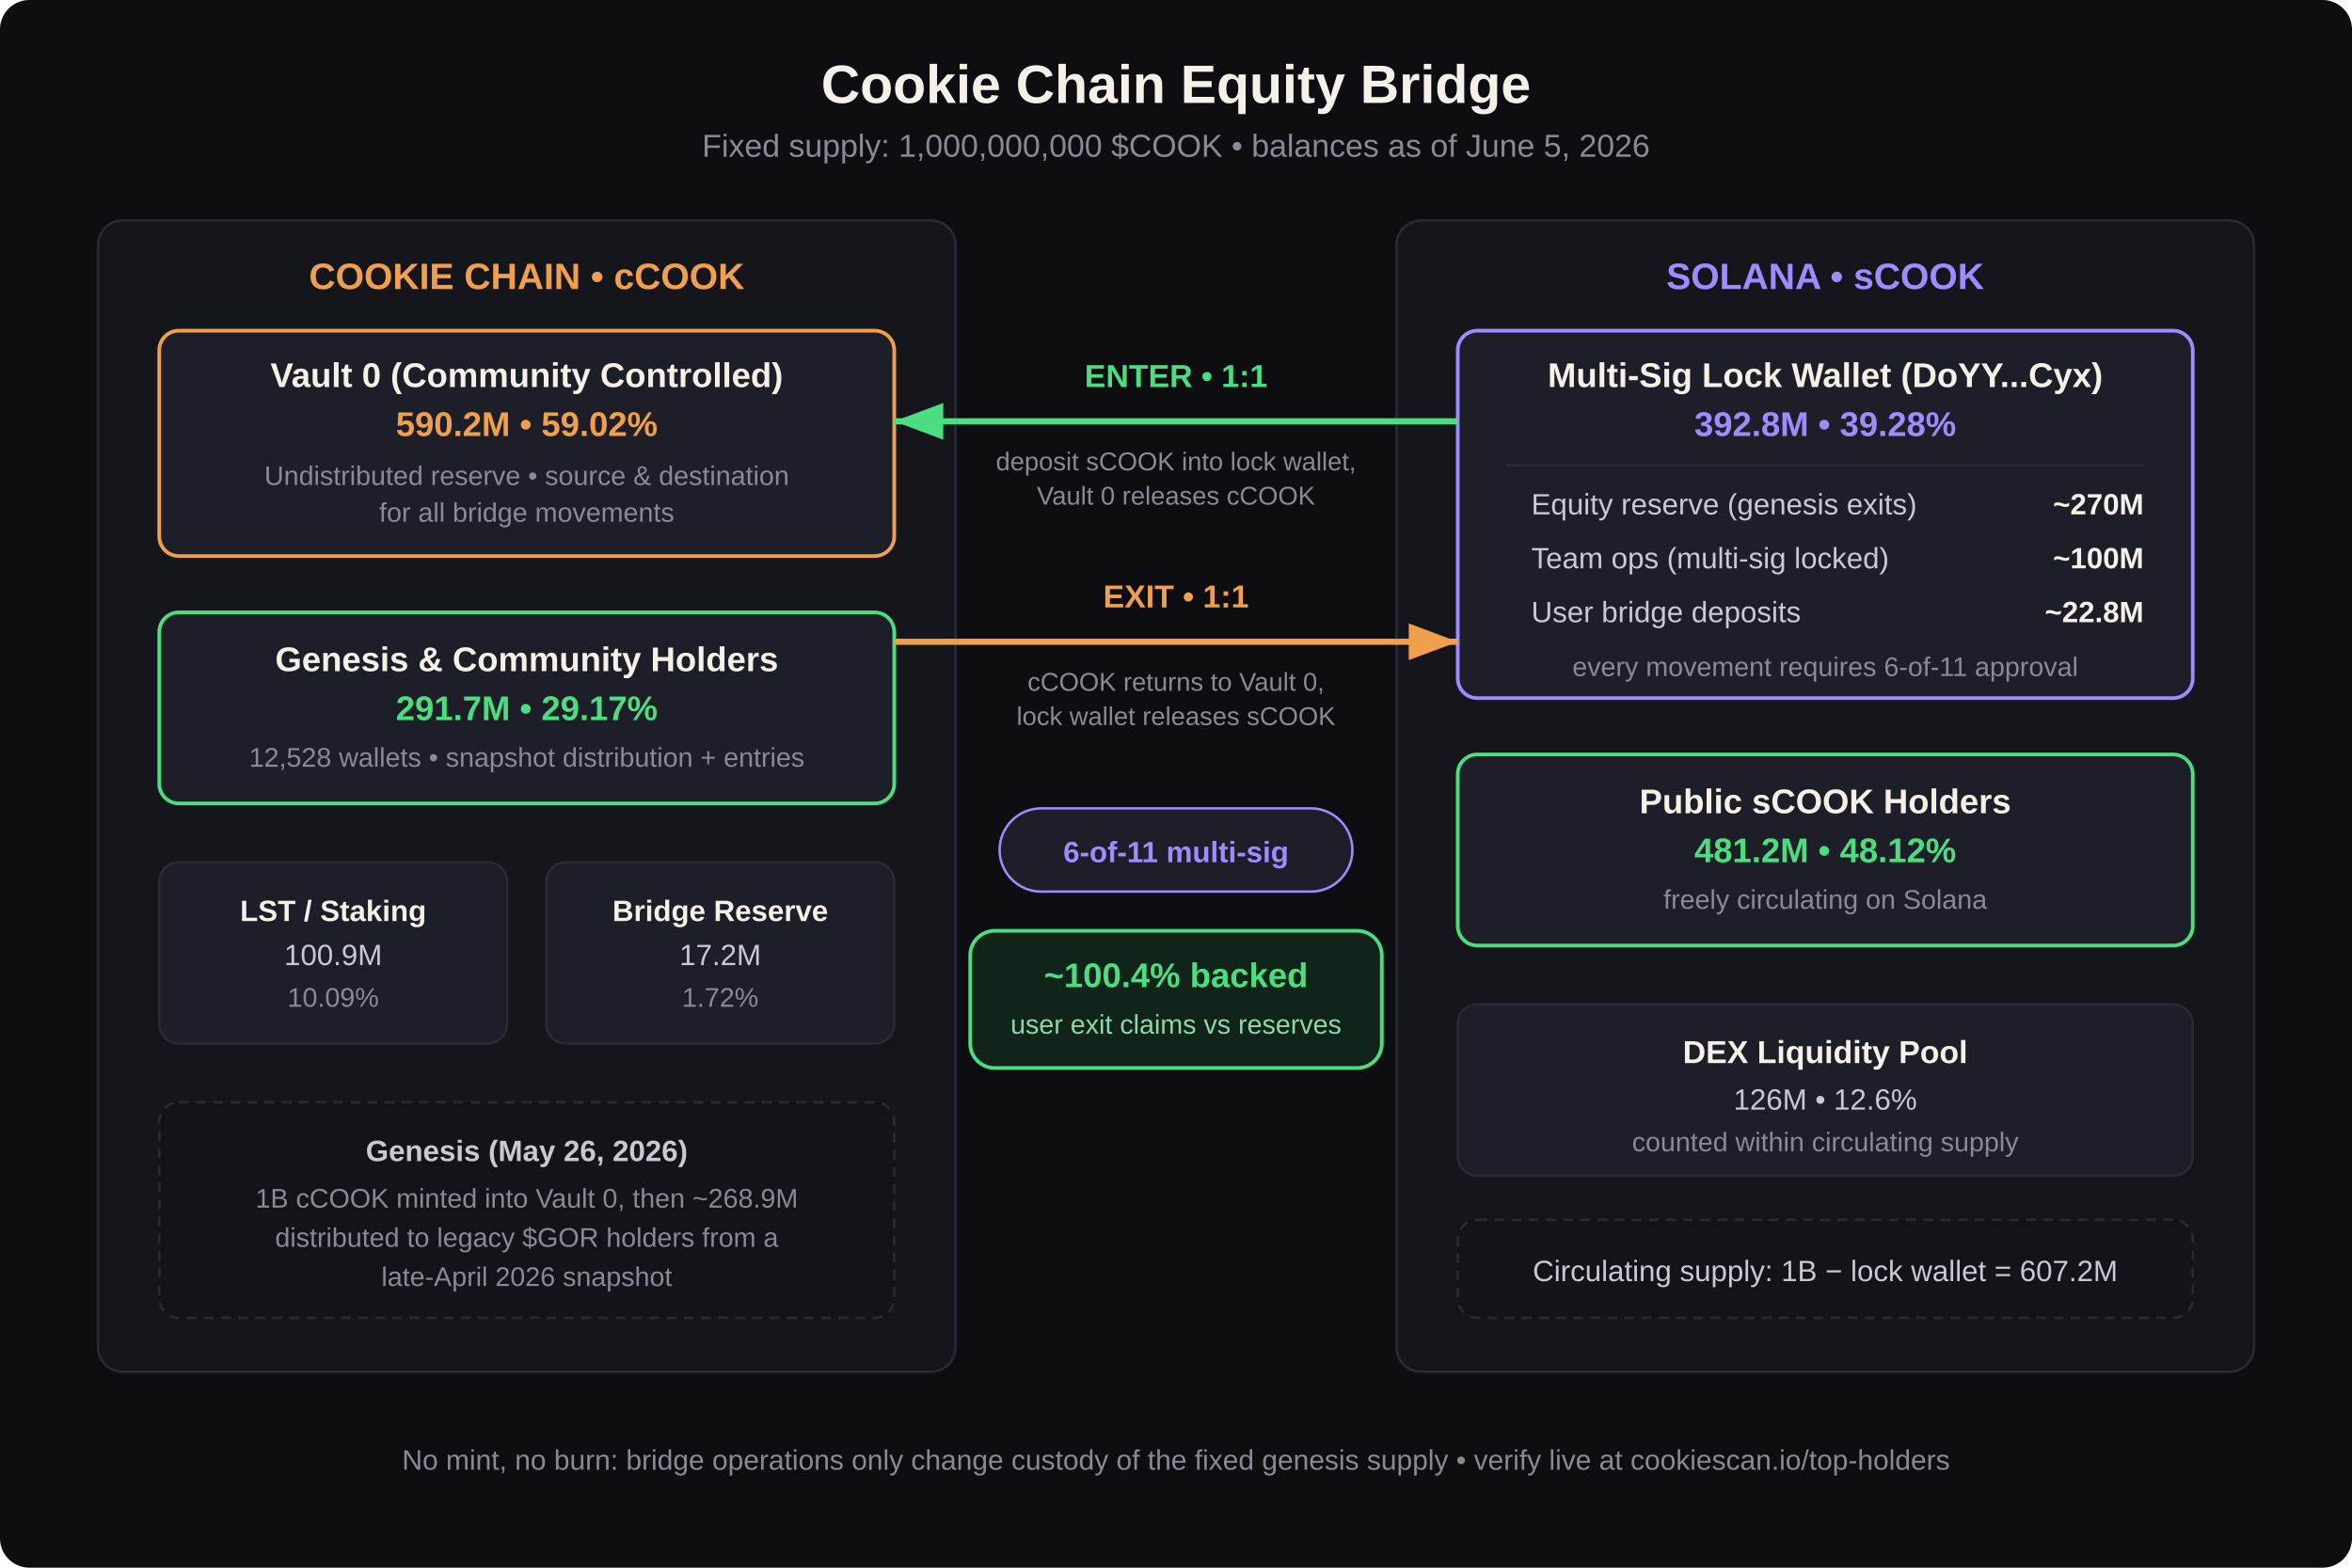
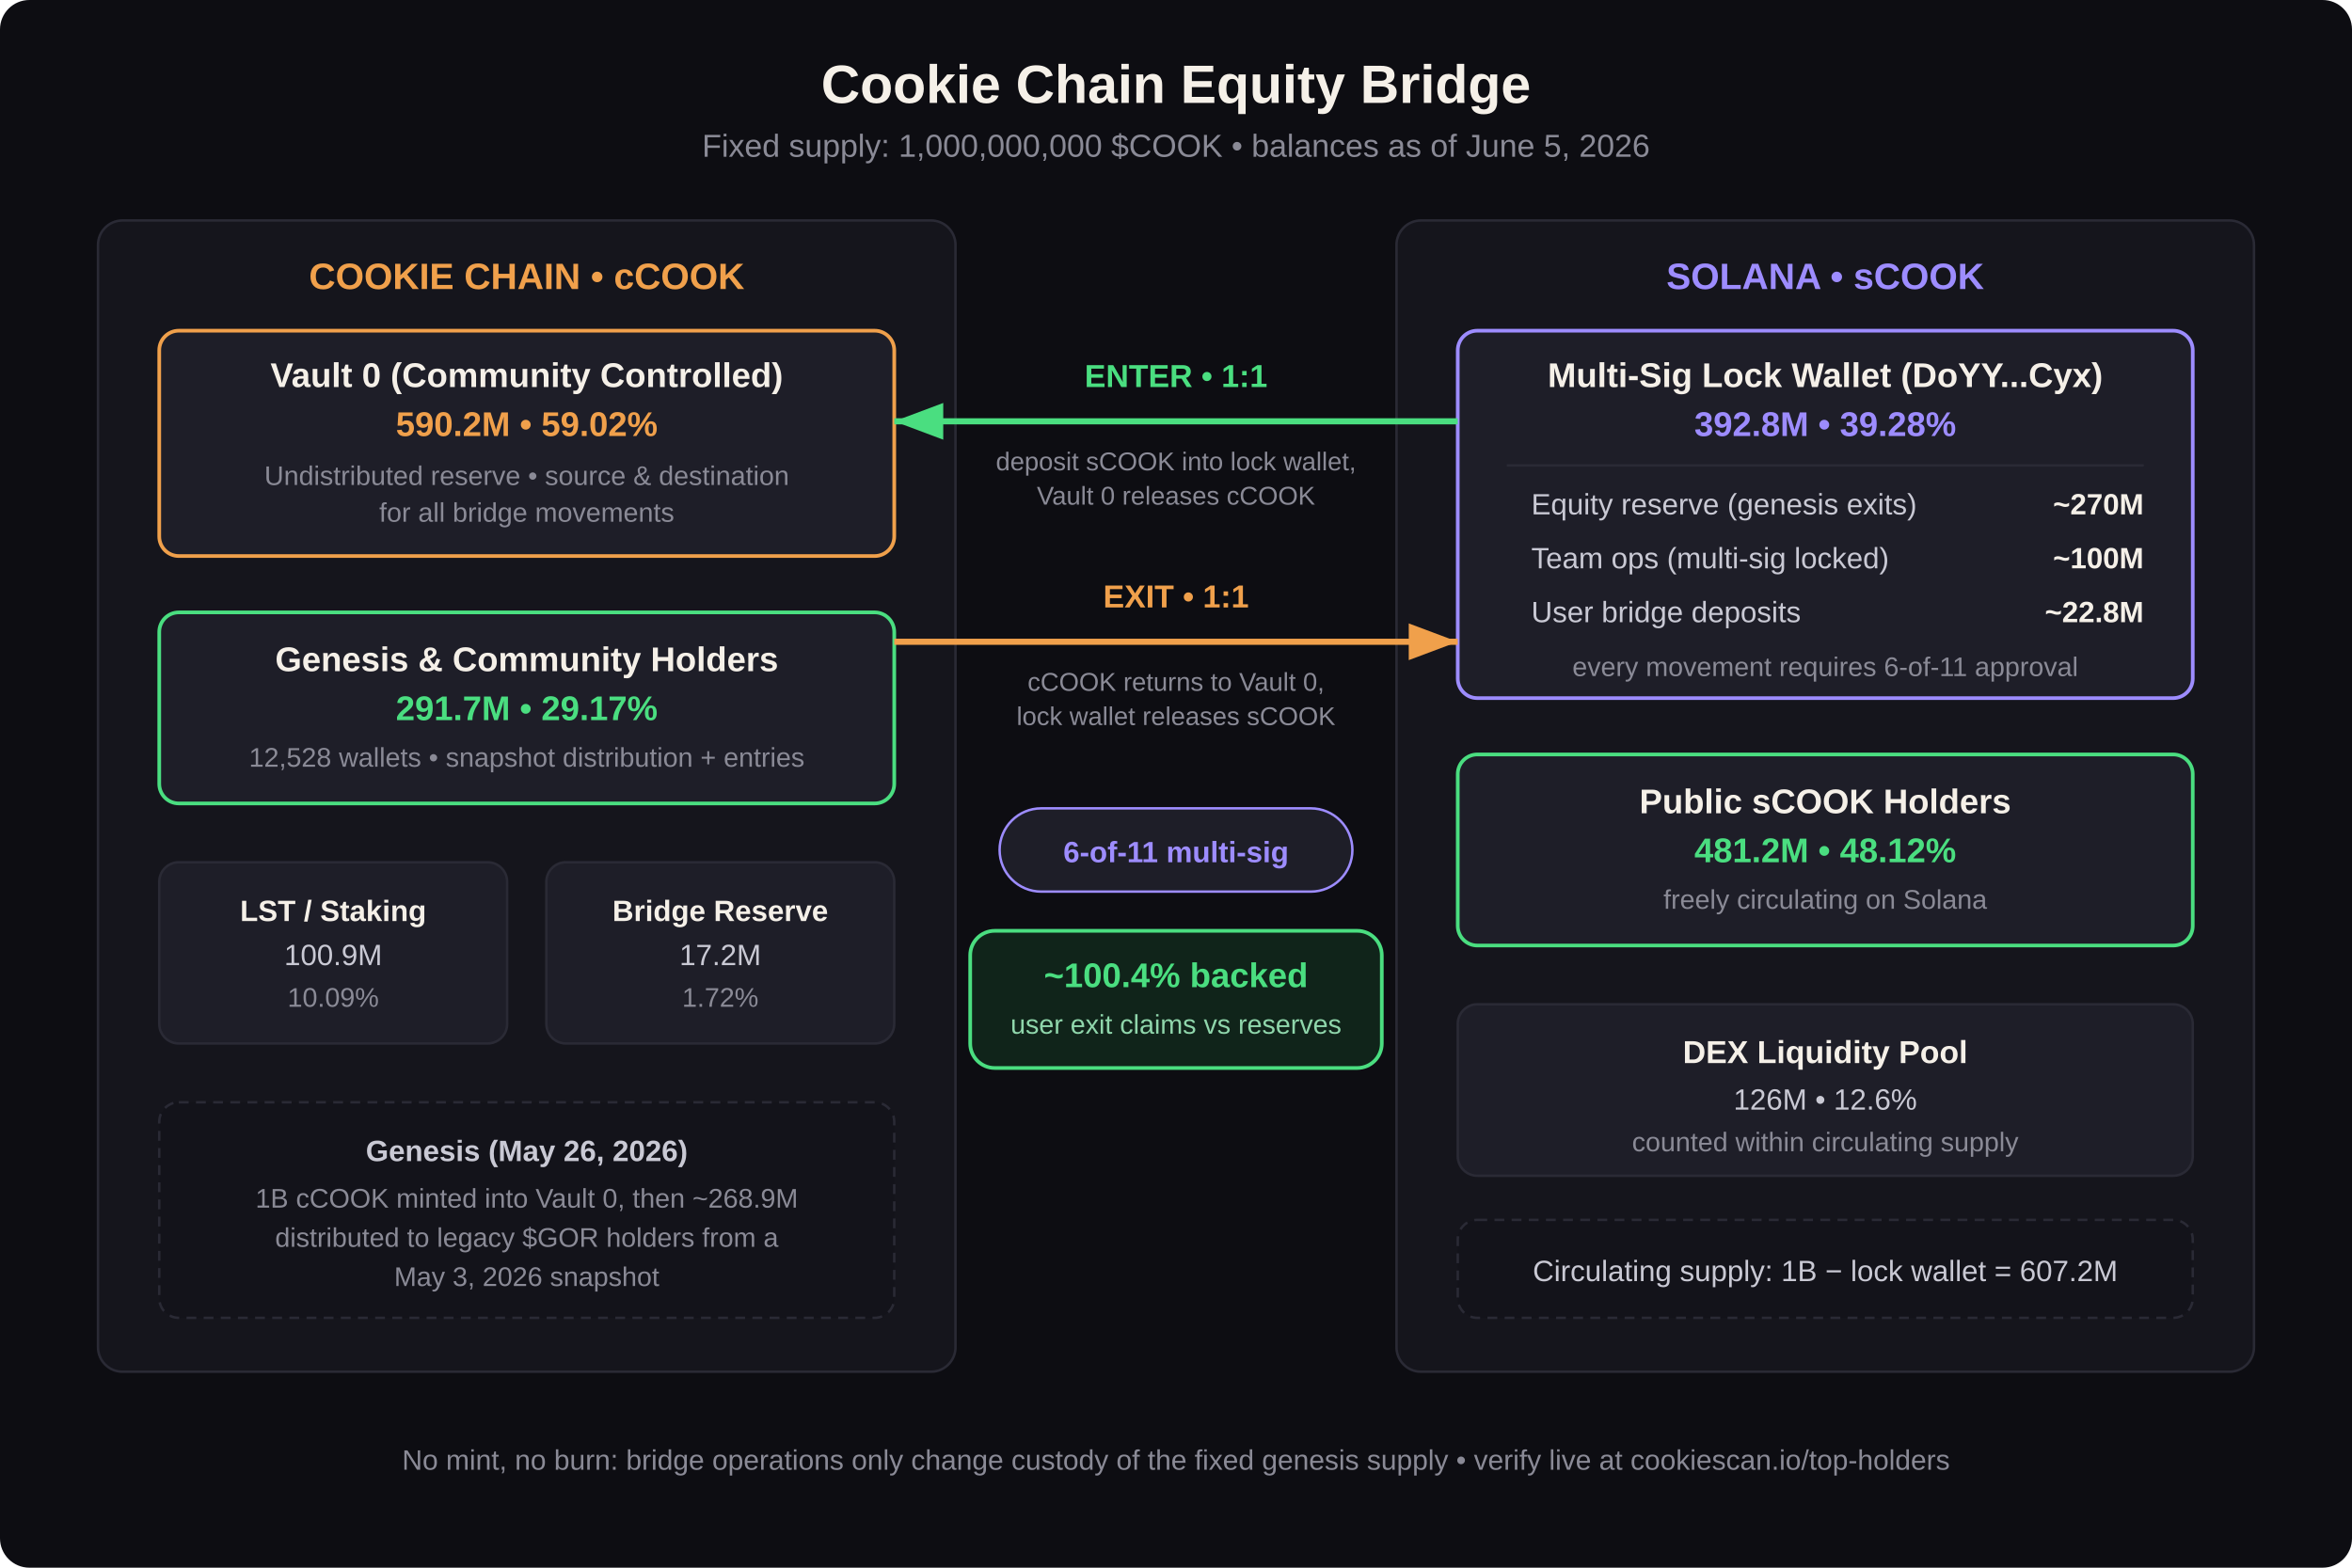
<svg xmlns="http://www.w3.org/2000/svg" viewBox="0 0 960 640" font-family="Segoe UI, Arial, sans-serif">
  <defs>
    <marker id="arrowGreen" markerWidth="10" markerHeight="10" refX="8" refY="3" orient="auto">
      <path d="M0,0 L8,3 L0,6 Z" fill="#4ade80" />
    </marker>
    <marker id="arrowOrange" markerWidth="10" markerHeight="10" refX="8" refY="3" orient="auto">
      <path d="M0,0 L8,3 L0,6 Z" fill="#f0a04b" />
    </marker>
  </defs>
  <rect width="960" height="640" rx="12" fill="#0d0d12" />
  <text x="480" y="42" text-anchor="middle" fill="#f5f0e8" font-size="22" font-weight="600">Cookie Chain Equity Bridge</text>
  <text x="480" y="64" text-anchor="middle" fill="#8a8a96" font-size="13">Fixed supply: 1,000,000,000 $COOK • balances as of June 5, 2026</text>
  <rect x="40" y="90" width="350" height="470" rx="10" fill="#15151c" stroke="#2a2a35" />
  <text x="215" y="118" text-anchor="middle" fill="#f0a04b" font-size="15" font-weight="700">COOKIE CHAIN • cCOOK</text>
  <rect x="65" y="135" width="300" height="92" rx="8" fill="#1e1e28" stroke="#f0a04b" stroke-width="1.5" />
  <text x="215" y="158" text-anchor="middle" fill="#f5f0e8" font-size="14" font-weight="600">Vault 0 (Community Controlled)</text>
  <text x="215" y="178" text-anchor="middle" fill="#f0a04b" font-size="14" font-weight="700">590.2M • 59.02%</text>
  <text x="215" y="198" text-anchor="middle" fill="#8a8a96" font-size="11">Undistributed reserve • source &amp; destination</text>
  <text x="215" y="213" text-anchor="middle" fill="#8a8a96" font-size="11">for all bridge movements</text>
  <rect x="65" y="250" width="300" height="78" rx="8" fill="#1e1e28" stroke="#4ade80" stroke-width="1.5" />
  <text x="215" y="274" text-anchor="middle" fill="#f5f0e8" font-size="14" font-weight="600">Genesis &amp; Community Holders</text>
  <text x="215" y="294" text-anchor="middle" fill="#4ade80" font-size="14" font-weight="700">291.7M • 29.17%</text>
  <text x="215" y="313" text-anchor="middle" fill="#8a8a96" font-size="11">12,528 wallets • snapshot distribution + entries</text>
  <rect x="65" y="352" width="142" height="74" rx="8" fill="#1e1e28" stroke="#2a2a35" />
  <text x="136" y="376" text-anchor="middle" fill="#f5f0e8" font-size="12" font-weight="600">LST / Staking</text>
  <text x="136" y="394" text-anchor="middle" fill="#c9c9d4" font-size="12">100.9M</text>
  <text x="136" y="411" text-anchor="middle" fill="#8a8a96" font-size="11">10.09%</text>
  <rect x="223" y="352" width="142" height="74" rx="8" fill="#1e1e28" stroke="#2a2a35" />
  <text x="294" y="376" text-anchor="middle" fill="#f5f0e8" font-size="12" font-weight="600">Bridge Reserve</text>
  <text x="294" y="394" text-anchor="middle" fill="#c9c9d4" font-size="12">17.2M</text>
  <text x="294" y="411" text-anchor="middle" fill="#8a8a96" font-size="11">1.72%</text>
  <rect x="65" y="450" width="300" height="88" rx="8" fill="#13131a" stroke="#2a2a35" stroke-dasharray="4 3" />
  <text x="215" y="474" text-anchor="middle" fill="#c9c9d4" font-size="12" font-weight="600">Genesis (May 26, 2026)</text>
  <text x="215" y="493" text-anchor="middle" fill="#8a8a96" font-size="11">1B cCOOK minted into Vault 0, then ~268.9M</text>
  <text x="215" y="509" text-anchor="middle" fill="#8a8a96" font-size="11">distributed to legacy $GOR holders from a</text>
-   <text x="215" y="525" text-anchor="middle" fill="#8a8a96" font-size="11">late-April 2026 snapshot</text>
+   <text x="215" y="525" text-anchor="middle" fill="#8a8a96" font-size="11">May 3, 2026 snapshot</text>
  <rect x="570" y="90" width="350" height="470" rx="10" fill="#15151c" stroke="#2a2a35" />
  <text x="745" y="118" text-anchor="middle" fill="#9d8cff" font-size="15" font-weight="700">SOLANA • sCOOK</text>
  <rect x="595" y="135" width="300" height="150" rx="8" fill="#1e1e28" stroke="#9d8cff" stroke-width="1.5" />
  <text x="745" y="158" text-anchor="middle" fill="#f5f0e8" font-size="14" font-weight="600">Multi-Sig Lock Wallet (DoYY...Cyx)</text>
  <text x="745" y="178" text-anchor="middle" fill="#9d8cff" font-size="14" font-weight="700">392.8M • 39.28%</text>
  <line x1="615" y1="190" x2="875" y2="190" stroke="#2a2a35" />
  <text x="625" y="210" fill="#c9c9d4" font-size="12">Equity reserve (genesis exits)</text>
  <text x="875" y="210" text-anchor="end" fill="#f5f0e8" font-size="12" font-weight="600">~270M</text>
  <text x="625" y="232" fill="#c9c9d4" font-size="12">Team ops (multi-sig locked)</text>
  <text x="875" y="232" text-anchor="end" fill="#f5f0e8" font-size="12" font-weight="600">~100M</text>
  <text x="625" y="254" fill="#c9c9d4" font-size="12">User bridge deposits</text>
  <text x="875" y="254" text-anchor="end" fill="#f5f0e8" font-size="12" font-weight="600">~22.8M</text>
  <text x="745" y="276" text-anchor="middle" fill="#8a8a96" font-size="11">every movement requires 6-of-11 approval</text>
  <rect x="595" y="308" width="300" height="78" rx="8" fill="#1e1e28" stroke="#4ade80" stroke-width="1.5" />
  <text x="745" y="332" text-anchor="middle" fill="#f5f0e8" font-size="14" font-weight="600">Public sCOOK Holders</text>
  <text x="745" y="352" text-anchor="middle" fill="#4ade80" font-size="14" font-weight="700">481.2M • 48.12%</text>
  <text x="745" y="371" text-anchor="middle" fill="#8a8a96" font-size="11">freely circulating on Solana</text>
  <rect x="595" y="410" width="300" height="70" rx="8" fill="#1e1e28" stroke="#2a2a35" />
  <text x="745" y="434" text-anchor="middle" fill="#f5f0e8" font-size="13" font-weight="600">DEX Liquidity Pool</text>
  <text x="745" y="453" text-anchor="middle" fill="#c9c9d4" font-size="12">126M • 12.6%</text>
  <text x="745" y="470" text-anchor="middle" fill="#8a8a96" font-size="11">counted within circulating supply</text>
  <rect x="595" y="498" width="300" height="40" rx="8" fill="#13131a" stroke="#2a2a35" stroke-dasharray="4 3" />
  <text x="745" y="523" text-anchor="middle" fill="#c9c9d4" font-size="12">Circulating supply: 1B − lock wallet = 607.2M</text>
  <line x1="595" y1="172" x2="365" y2="172" stroke="#4ade80" stroke-width="2.5" marker-end="url(#arrowGreen)" />
  <text x="480" y="158" text-anchor="middle" fill="#4ade80" font-size="13" font-weight="700">ENTER • 1:1</text>
  <text x="480" y="192" text-anchor="middle" fill="#8a8a96" font-size="10.5">deposit sCOOK into lock wallet,</text>
  <text x="480" y="206" text-anchor="middle" fill="#8a8a96" font-size="10.5">Vault 0 releases cCOOK</text>
  <line x1="365" y1="262" x2="595" y2="262" stroke="#f0a04b" stroke-width="2.5" marker-end="url(#arrowOrange)" />
  <text x="480" y="248" text-anchor="middle" fill="#f0a04b" font-size="13" font-weight="700">EXIT • 1:1</text>
  <text x="480" y="282" text-anchor="middle" fill="#8a8a96" font-size="10.5">cCOOK returns to Vault 0,</text>
  <text x="480" y="296" text-anchor="middle" fill="#8a8a96" font-size="10.5">lock wallet releases sCOOK</text>
  <rect x="408" y="330" width="144" height="34" rx="17" fill="#1e1e28" stroke="#9d8cff" />
  <text x="480" y="352" text-anchor="middle" fill="#9d8cff" font-size="12" font-weight="700">6-of-11 multi-sig</text>
  <rect x="396" y="380" width="168" height="56" rx="10" fill="#10241a" stroke="#4ade80" stroke-width="1.5" />
  <text x="480" y="403" text-anchor="middle" fill="#4ade80" font-size="14" font-weight="700">~100.4% backed</text>
  <text x="480" y="422" text-anchor="middle" fill="#8fd6ab" font-size="11">user exit claims vs reserves</text>
  <text x="480" y="600" text-anchor="middle" fill="#8a8a96" font-size="11.5">No mint, no burn: bridge operations only change custody of the fixed genesis supply • verify live at cookiescan.io/top-holders</text>
</svg>
